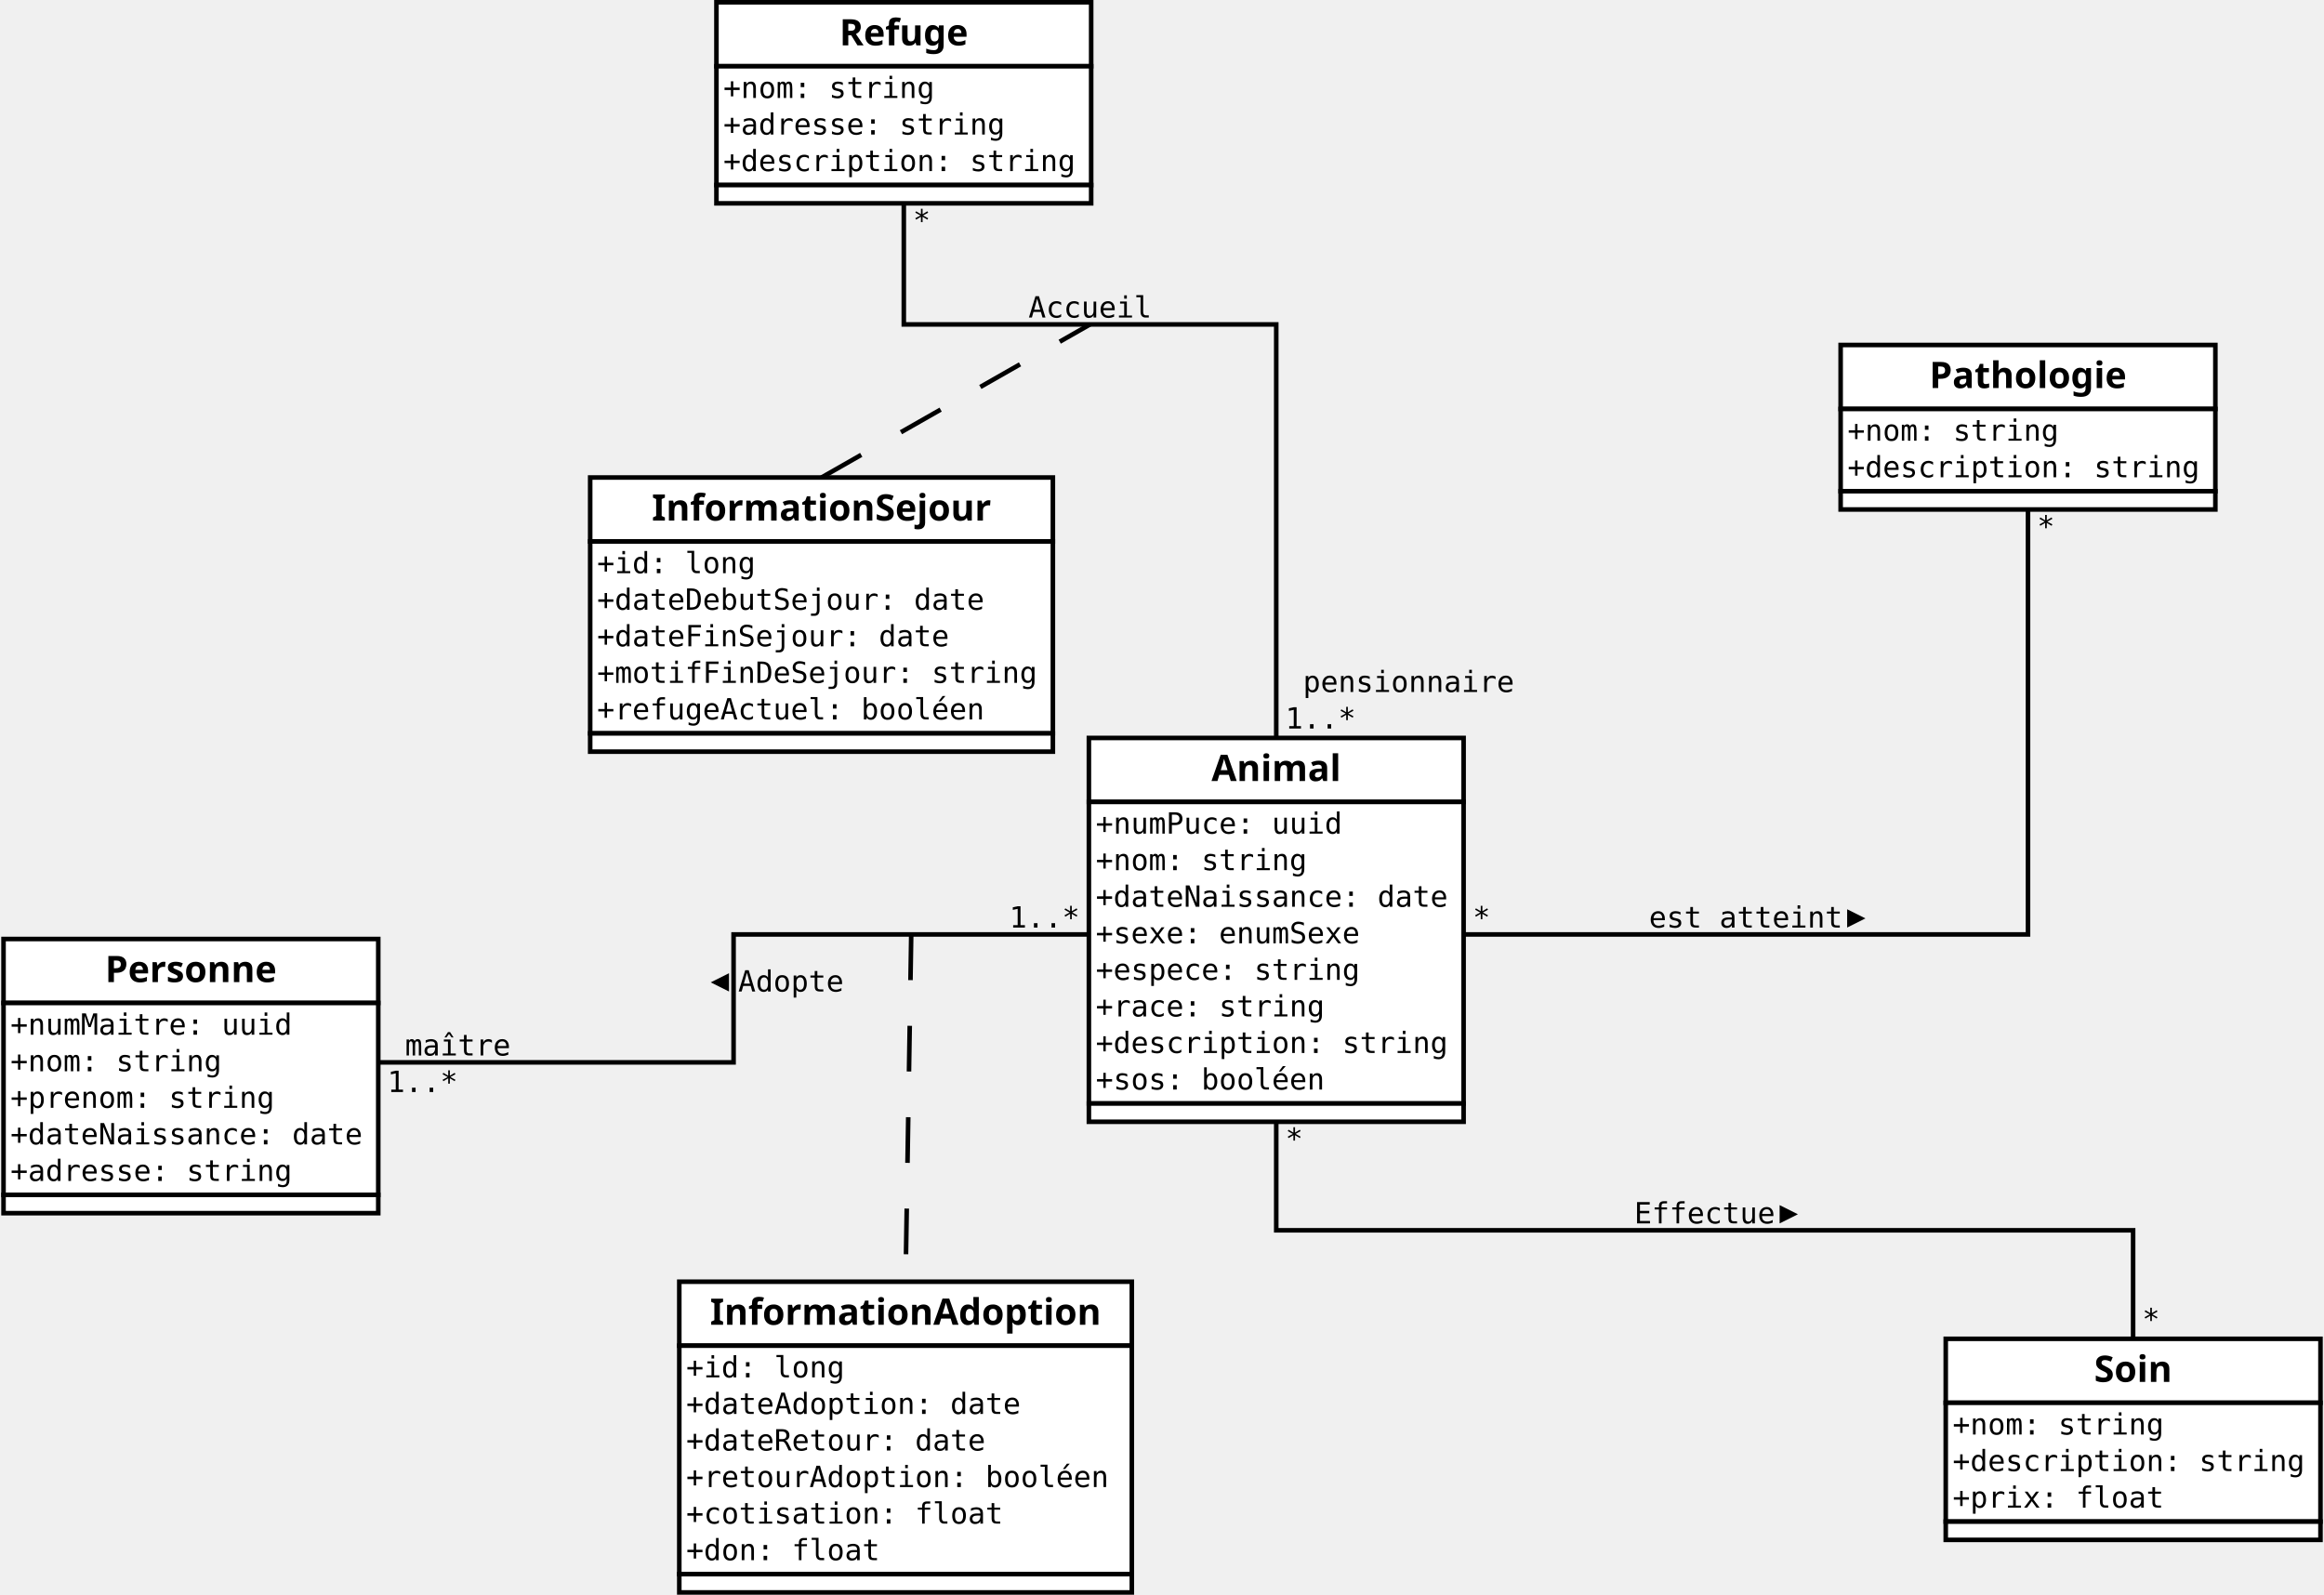
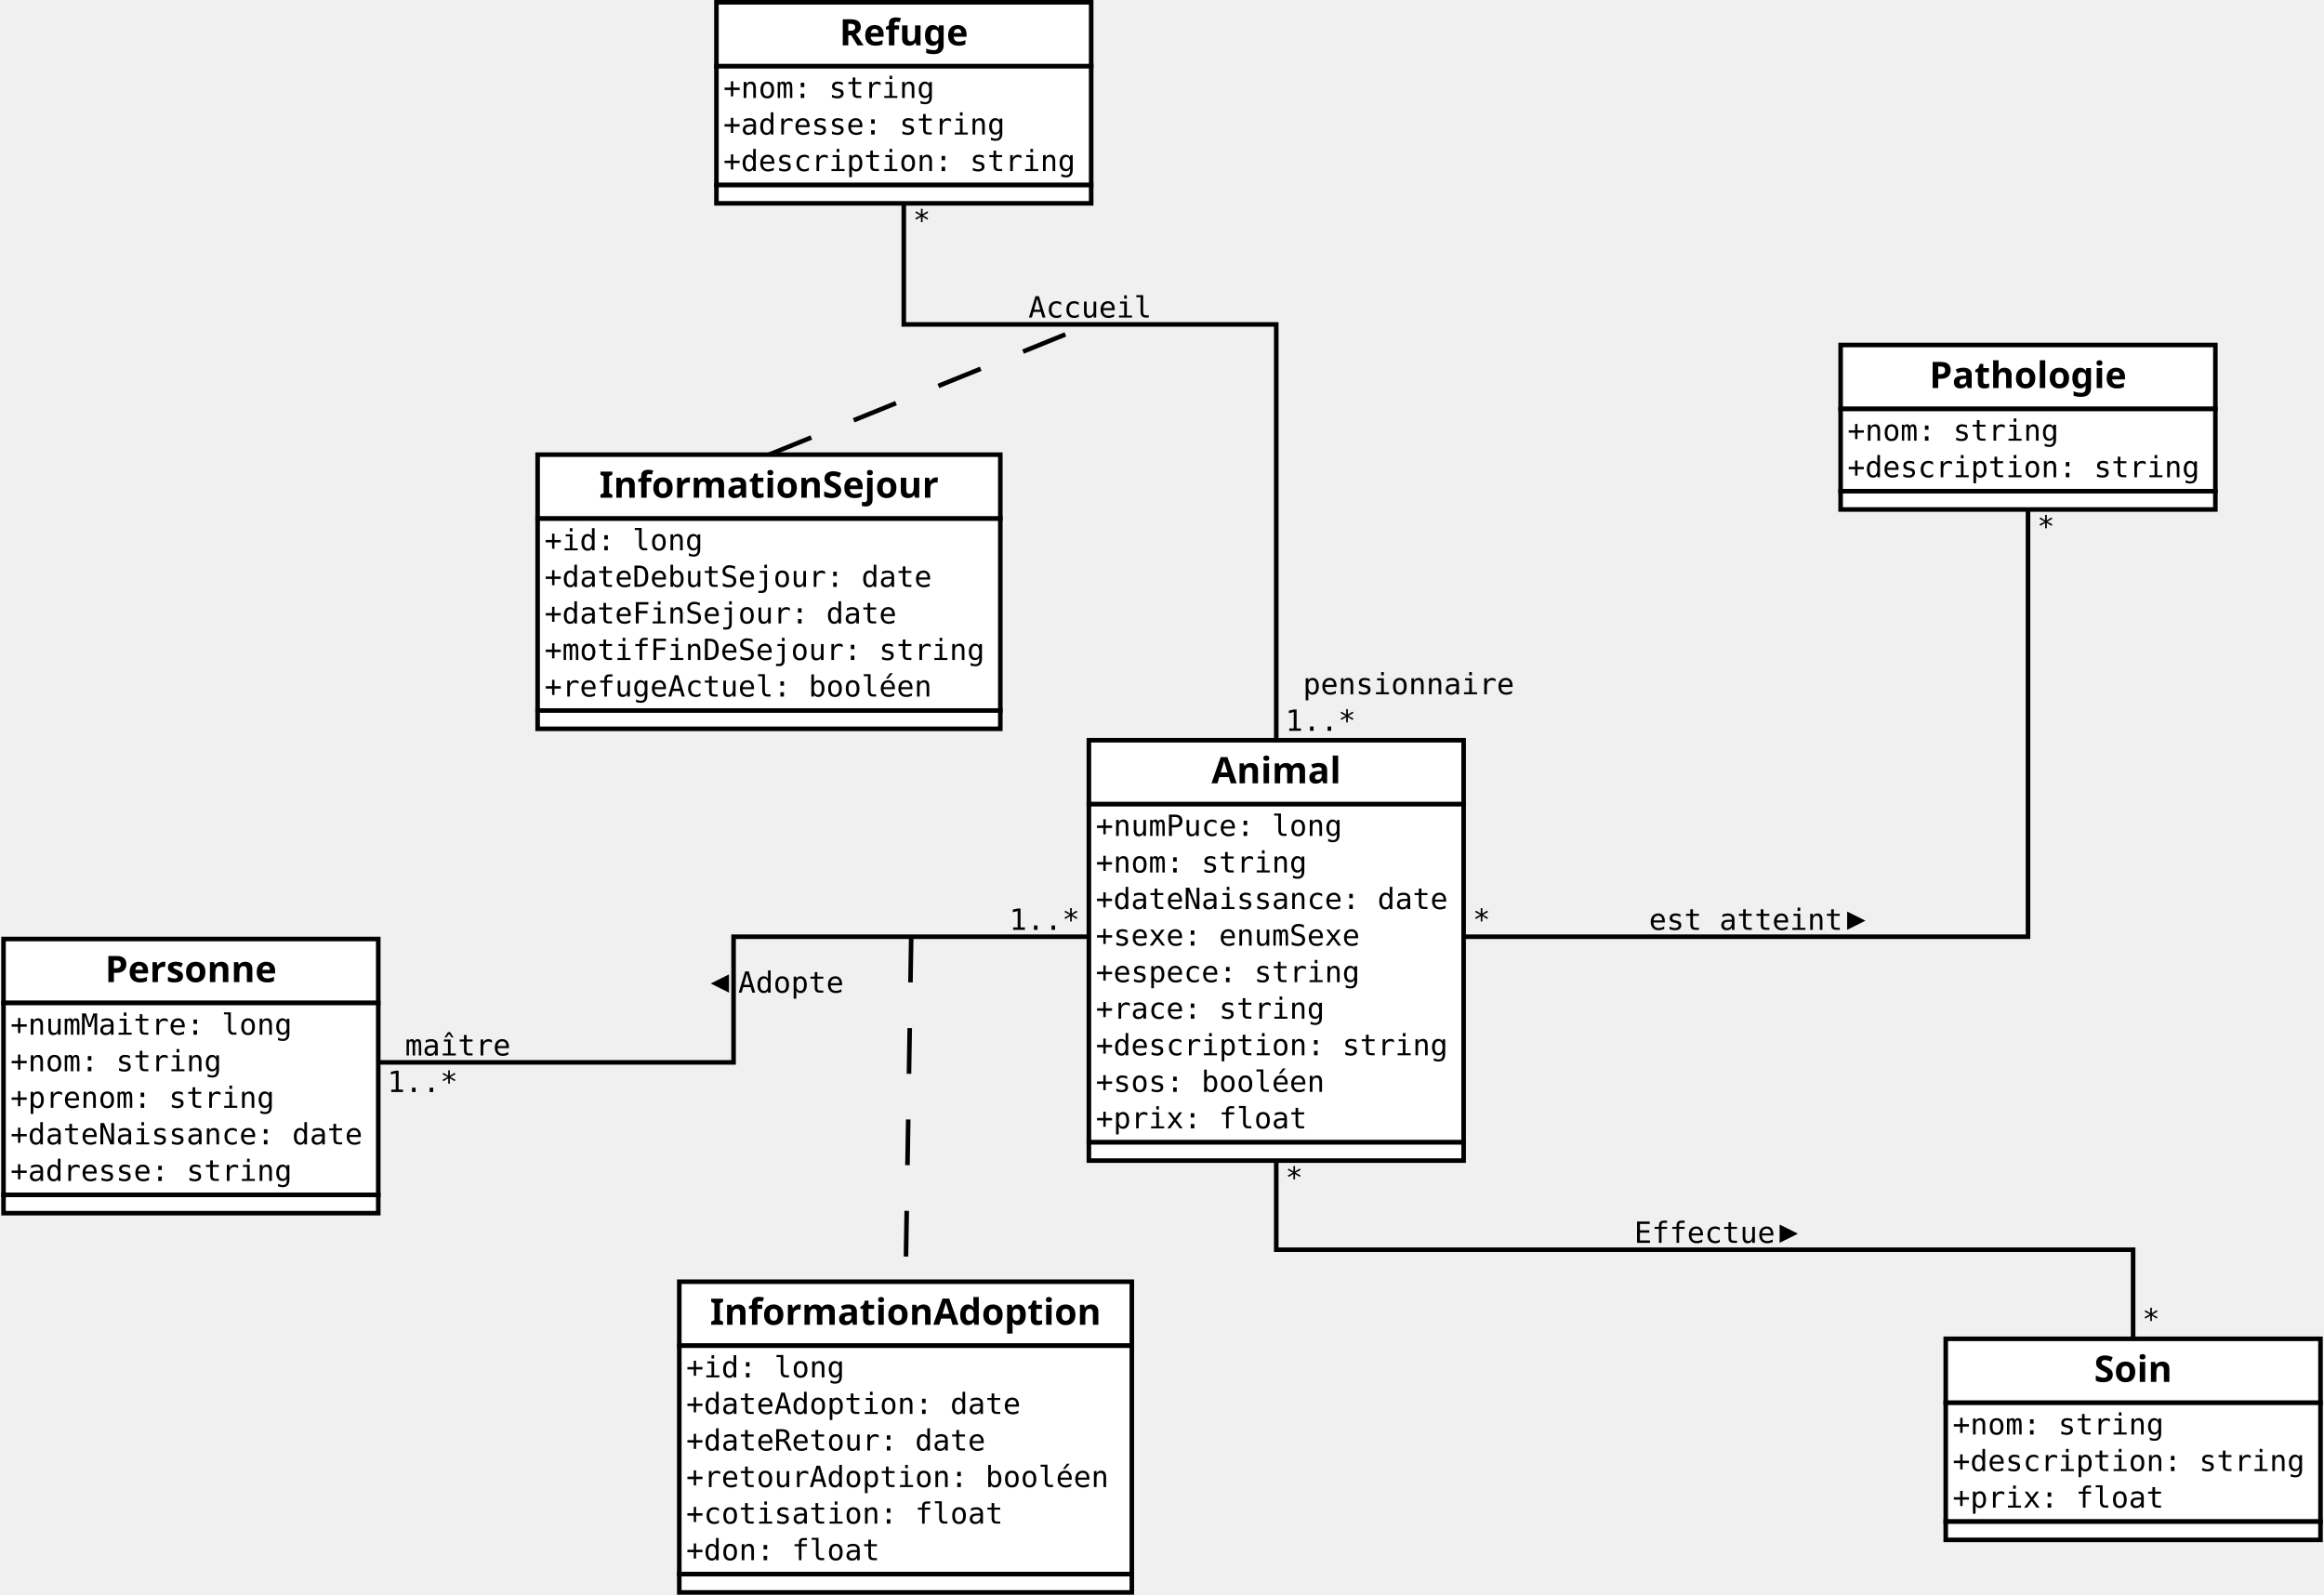
<svg xmlns="http://www.w3.org/2000/svg" width="51cm" height="35cm" viewBox="354 138 1016 698">
  <g id="Arrière-plan">
    <g>
-       <rect style="fill: #ffffff; fill-opacity: 1; stroke-opacity: 1; stroke-width: 2; stroke: #000000" x="830" y="461" width="164" height="28" />
-       <text font-size="16" style="fill: #000000; fill-opacity: 1; stroke: none;text-anchor:middle;font-family:sans-serif;font-style:normal;font-weight:700" x="912" y="479.852">Animal</text>
-       <rect style="fill: #ffffff; fill-opacity: 1; stroke-opacity: 1; stroke-width: 2; stroke: #000000" x="830" y="489" width="164" height="132" />
-       <text font-size="12.8" style="fill: #000000; fill-opacity: 1; stroke: none;text-anchor:start;font-family:monospace;font-style:normal;font-weight:normal" x="833" y="502.881">+numPuce: uuid</text>
-       <text font-size="12.8" style="fill: #000000; fill-opacity: 1; stroke: none;text-anchor:start;font-family:monospace;font-style:normal;font-weight:normal" x="833" y="518.881">+nom: string</text>
-       <text font-size="12.8" style="fill: #000000; fill-opacity: 1; stroke: none;text-anchor:start;font-family:monospace;font-style:normal;font-weight:normal" x="833" y="534.881">+dateNaissance: date</text>
-       <text font-size="12.8" style="fill: #000000; fill-opacity: 1; stroke: none;text-anchor:start;font-family:monospace;font-style:normal;font-weight:normal" x="833" y="550.881">+sexe: enumSexe</text>
-       <text font-size="12.8" style="fill: #000000; fill-opacity: 1; stroke: none;text-anchor:start;font-family:monospace;font-style:normal;font-weight:normal" x="833" y="566.881">+espece: string</text>
-       <text font-size="12.8" style="fill: #000000; fill-opacity: 1; stroke: none;text-anchor:start;font-family:monospace;font-style:normal;font-weight:normal" x="833" y="582.881">+race: string</text>
-       <text font-size="12.8" style="fill: #000000; fill-opacity: 1; stroke: none;text-anchor:start;font-family:monospace;font-style:normal;font-weight:normal" x="833" y="598.881">+description: string</text>
-       <text font-size="12.8" style="fill: #000000; fill-opacity: 1; stroke: none;text-anchor:start;font-family:monospace;font-style:normal;font-weight:normal" x="833" y="614.881">+sos: booléen</text>
-       <rect style="fill: #ffffff; fill-opacity: 1; stroke-opacity: 1; stroke-width: 2; stroke: #000000" x="830" y="621" width="164" height="8" />
+       <rect style="fill: #ffffff; fill-opacity: 1; stroke-opacity: 1; stroke-width: 2; stroke: #000000" x="830" y="462" width="164" height="28" />
+       <text font-size="16" style="fill: #000000; fill-opacity: 1; stroke: none;text-anchor:middle;font-family:sans-serif;font-style:normal;font-weight:700" x="912" y="480.852">Animal</text>
+       <rect style="fill: #ffffff; fill-opacity: 1; stroke-opacity: 1; stroke-width: 2; stroke: #000000" x="830" y="490" width="164" height="148" />
+       <text font-size="12.8" style="fill: #000000; fill-opacity: 1; stroke: none;text-anchor:start;font-family:monospace;font-style:normal;font-weight:normal" x="833" y="503.881">+numPuce: long</text>
+       <text font-size="12.8" style="fill: #000000; fill-opacity: 1; stroke: none;text-anchor:start;font-family:monospace;font-style:normal;font-weight:normal" x="833" y="519.881">+nom: string</text>
+       <text font-size="12.8" style="fill: #000000; fill-opacity: 1; stroke: none;text-anchor:start;font-family:monospace;font-style:normal;font-weight:normal" x="833" y="535.881">+dateNaissance: date</text>
+       <text font-size="12.8" style="fill: #000000; fill-opacity: 1; stroke: none;text-anchor:start;font-family:monospace;font-style:normal;font-weight:normal" x="833" y="551.881">+sexe: enumSexe</text>
+       <text font-size="12.8" style="fill: #000000; fill-opacity: 1; stroke: none;text-anchor:start;font-family:monospace;font-style:normal;font-weight:normal" x="833" y="567.881">+espece: string</text>
+       <text font-size="12.8" style="fill: #000000; fill-opacity: 1; stroke: none;text-anchor:start;font-family:monospace;font-style:normal;font-weight:normal" x="833" y="583.881">+race: string</text>
+       <text font-size="12.8" style="fill: #000000; fill-opacity: 1; stroke: none;text-anchor:start;font-family:monospace;font-style:normal;font-weight:normal" x="833" y="599.881">+description: string</text>
+       <text font-size="12.8" style="fill: #000000; fill-opacity: 1; stroke: none;text-anchor:start;font-family:monospace;font-style:normal;font-weight:normal" x="833" y="615.881">+sos: booléen</text>
+       <text font-size="12.8" style="fill: #000000; fill-opacity: 1; stroke: none;text-anchor:start;font-family:monospace;font-style:normal;font-weight:normal" x="833" y="631.881">+prix: float</text>
+       <rect style="fill: #ffffff; fill-opacity: 1; stroke-opacity: 1; stroke-width: 2; stroke: #000000" x="830" y="638" width="164" height="8" />
    </g>
    <g>
      <rect style="fill: #ffffff; fill-opacity: 1; stroke-opacity: 1; stroke-width: 2; stroke: #000000" x="667" y="139" width="164" height="28" />
      <text font-size="16" style="fill: #000000; fill-opacity: 1; stroke: none;text-anchor:middle;font-family:sans-serif;font-style:normal;font-weight:700" x="749" y="157.852">Refuge</text>
      <rect style="fill: #ffffff; fill-opacity: 1; stroke-opacity: 1; stroke-width: 2; stroke: #000000" x="667" y="167" width="164" height="52" />
      <text font-size="12.8" style="fill: #000000; fill-opacity: 1; stroke: none;text-anchor:start;font-family:monospace;font-style:normal;font-weight:normal" x="670" y="180.881">+nom: string</text>
      <text font-size="12.8" style="fill: #000000; fill-opacity: 1; stroke: none;text-anchor:start;font-family:monospace;font-style:normal;font-weight:normal" x="670" y="196.881">+adresse: string</text>
      <text font-size="12.8" style="fill: #000000; fill-opacity: 1; stroke: none;text-anchor:start;font-family:monospace;font-style:normal;font-weight:normal" x="670" y="212.881">+description: string</text>
      <rect style="fill: #ffffff; fill-opacity: 1; stroke-opacity: 1; stroke-width: 2; stroke: #000000" x="667" y="219" width="164" height="8" />
    </g>
    <g>
      <rect style="fill: #ffffff; fill-opacity: 1; stroke-opacity: 1; stroke-width: 2; stroke: #000000" x="355" y="549" width="164" height="28" />
      <text font-size="16" style="fill: #000000; fill-opacity: 1; stroke: none;text-anchor:middle;font-family:sans-serif;font-style:normal;font-weight:700" x="437" y="567.852">Personne</text>
      <rect style="fill: #ffffff; fill-opacity: 1; stroke-opacity: 1; stroke-width: 2; stroke: #000000" x="355" y="577" width="164" height="84" />
-       <text font-size="12.8" style="fill: #000000; fill-opacity: 1; stroke: none;text-anchor:start;font-family:monospace;font-style:normal;font-weight:normal" x="358" y="590.881">+numMaitre: uuid</text>
+       <text font-size="12.8" style="fill: #000000; fill-opacity: 1; stroke: none;text-anchor:start;font-family:monospace;font-style:normal;font-weight:normal" x="358" y="590.881">+numMaitre: long</text>
      <text font-size="12.8" style="fill: #000000; fill-opacity: 1; stroke: none;text-anchor:start;font-family:monospace;font-style:normal;font-weight:normal" x="358" y="606.881">+nom: string</text>
      <text font-size="12.8" style="fill: #000000; fill-opacity: 1; stroke: none;text-anchor:start;font-family:monospace;font-style:normal;font-weight:normal" x="358" y="622.881">+prenom: string</text>
      <text font-size="12.8" style="fill: #000000; fill-opacity: 1; stroke: none;text-anchor:start;font-family:monospace;font-style:normal;font-weight:normal" x="358" y="638.881">+dateNaissance: date</text>
      <text font-size="12.8" style="fill: #000000; fill-opacity: 1; stroke: none;text-anchor:start;font-family:monospace;font-style:normal;font-weight:normal" x="358" y="654.881">+adresse: string</text>
      <rect style="fill: #ffffff; fill-opacity: 1; stroke-opacity: 1; stroke-width: 2; stroke: #000000" x="355" y="661" width="164" height="8" />
    </g>
    <g>
      <rect style="fill: #ffffff; fill-opacity: 1; stroke-opacity: 1; stroke-width: 2; stroke: #000000" x="1159" y="289" width="164" height="28" />
      <text font-size="16" style="fill: #000000; fill-opacity: 1; stroke: none;text-anchor:middle;font-family:sans-serif;font-style:normal;font-weight:700" x="1241" y="307.852">Pathologie</text>
      <rect style="fill: #ffffff; fill-opacity: 1; stroke-opacity: 1; stroke-width: 2; stroke: #000000" x="1159" y="317" width="164" height="36" />
      <text font-size="12.8" style="fill: #000000; fill-opacity: 1; stroke: none;text-anchor:start;font-family:monospace;font-style:normal;font-weight:normal" x="1162" y="330.881">+nom: string</text>
      <text font-size="12.8" style="fill: #000000; fill-opacity: 1; stroke: none;text-anchor:start;font-family:monospace;font-style:normal;font-weight:normal" x="1162" y="346.881">+description: string</text>
      <rect style="fill: #ffffff; fill-opacity: 1; stroke-opacity: 1; stroke-width: 2; stroke: #000000" x="1159" y="353" width="164" height="8" />
    </g>
    <g>
-       <polyline style="fill: none; stroke-opacity: 1; stroke-width: 2; stroke: #000000" points="749,227 749,280 912,280 912,461 " />
+       <polyline style="fill: none; stroke-opacity: 1; stroke-width: 2; stroke: #000000" points="749,227 749,280 912,280 912,462 " />
      <text font-size="12.8" style="fill: #000000; fill-opacity: 1; stroke: none;text-anchor:middle;font-family:monospace;font-style:normal;font-weight:normal" x="830.5" y="276.981">Accueil</text>
      <text font-size="12.8" style="fill: #000000; fill-opacity: 1; stroke: none;text-anchor:start;font-family:monospace;font-style:normal;font-weight:normal" x="753" y="238.881">*</text>
-       <text xml:space="preserve" font-size="12.8" style="fill: #000000; fill-opacity: 1; stroke: none;text-anchor:start;font-family:monospace;font-style:normal;font-weight:normal" x="916" y="440.881"> pensionnaire</text>
-       <text font-size="12.8" style="fill: #000000; fill-opacity: 1; stroke: none;text-anchor:start;font-family:monospace;font-style:normal;font-weight:normal" x="916" y="456.881">1..*</text>
+       <text xml:space="preserve" font-size="12.8" style="fill: #000000; fill-opacity: 1; stroke: none;text-anchor:start;font-family:monospace;font-style:normal;font-weight:normal" x="916" y="441.881"> pensionnaire</text>
+       <text font-size="12.8" style="fill: #000000; fill-opacity: 1; stroke: none;text-anchor:start;font-family:monospace;font-style:normal;font-weight:normal" x="916" y="457.881">1..*</text>
    </g>
    <g>
-       <rect style="fill: #ffffff; fill-opacity: 1; stroke-opacity: 1; stroke-width: 2; stroke: #000000" x="611.744" y="347" width="202.5" height="28" />
-       <text font-size="16" style="fill: #000000; fill-opacity: 1; stroke: none;text-anchor:middle;font-family:sans-serif;font-style:normal;font-weight:700" x="712.994" y="365.852">InformationSejour</text>
-       <rect style="fill: #ffffff; fill-opacity: 1; stroke-opacity: 1; stroke-width: 2; stroke: #000000" x="611.744" y="375" width="202.5" height="84" />
-       <text font-size="12.8" style="fill: #000000; fill-opacity: 1; stroke: none;text-anchor:start;font-family:monospace;font-style:normal;font-weight:normal" x="614.744" y="388.881">+id: long</text>
-       <text font-size="12.8" style="fill: #000000; fill-opacity: 1; stroke: none;text-anchor:start;font-family:monospace;font-style:normal;font-weight:normal" x="614.744" y="404.881">+dateDebutSejour: date</text>
-       <text font-size="12.8" style="fill: #000000; fill-opacity: 1; stroke: none;text-anchor:start;font-family:monospace;font-style:normal;font-weight:normal" x="614.744" y="420.881">+dateFinSejour: date</text>
-       <text font-size="12.8" style="fill: #000000; fill-opacity: 1; stroke: none;text-anchor:start;font-family:monospace;font-style:normal;font-weight:normal" x="614.744" y="436.881">+motifFinDeSejour: string</text>
-       <text font-size="12.8" style="fill: #000000; fill-opacity: 1; stroke: none;text-anchor:start;font-family:monospace;font-style:normal;font-weight:normal" x="614.744" y="452.881">+refugeActuel: booléen</text>
-       <rect style="fill: #ffffff; fill-opacity: 1; stroke-opacity: 1; stroke-width: 2; stroke: #000000" x="611.744" y="459" width="202.5" height="8" />
+       <rect style="fill: #ffffff; fill-opacity: 1; stroke-opacity: 1; stroke-width: 2; stroke: #000000" x="588.744" y="337" width="202.5" height="28" />
+       <text font-size="16" style="fill: #000000; fill-opacity: 1; stroke: none;text-anchor:middle;font-family:sans-serif;font-style:normal;font-weight:700" x="689.994" y="355.852">InformationSejour</text>
+       <rect style="fill: #ffffff; fill-opacity: 1; stroke-opacity: 1; stroke-width: 2; stroke: #000000" x="588.744" y="365" width="202.5" height="84" />
+       <text font-size="12.8" style="fill: #000000; fill-opacity: 1; stroke: none;text-anchor:start;font-family:monospace;font-style:normal;font-weight:normal" x="591.744" y="378.881">+id: long</text>
+       <text font-size="12.8" style="fill: #000000; fill-opacity: 1; stroke: none;text-anchor:start;font-family:monospace;font-style:normal;font-weight:normal" x="591.744" y="394.881">+dateDebutSejour: date</text>
+       <text font-size="12.8" style="fill: #000000; fill-opacity: 1; stroke: none;text-anchor:start;font-family:monospace;font-style:normal;font-weight:normal" x="591.744" y="410.881">+dateFinSejour: date</text>
+       <text font-size="12.8" style="fill: #000000; fill-opacity: 1; stroke: none;text-anchor:start;font-family:monospace;font-style:normal;font-weight:normal" x="591.744" y="426.881">+motifFinDeSejour: string</text>
+       <text font-size="12.8" style="fill: #000000; fill-opacity: 1; stroke: none;text-anchor:start;font-family:monospace;font-style:normal;font-weight:normal" x="591.744" y="442.881">+refugeActuel: booléen</text>
+       <rect style="fill: #ffffff; fill-opacity: 1; stroke-opacity: 1; stroke-width: 2; stroke: #000000" x="588.744" y="449" width="202.5" height="8" />
    </g>
-     <line style="fill: none; stroke-opacity: 1; stroke-width: 2; stroke-dasharray: 20; stroke: #000000" x1="712.994" y1="347" x2="830.5" y2="280" />
+     <line style="fill: none; stroke-opacity: 1; stroke-width: 2; stroke-dasharray: 20; stroke: #000000" x1="689.994" y1="337" x2="830.5" y2="280" />
    <g>
-       <polyline style="fill: none; stroke-opacity: 1; stroke-width: 2; stroke: #000000" points="994,547 1241,547 1241,361 " />
-       <text font-size="12.8" style="fill: #000000; fill-opacity: 1; stroke: none;text-anchor:middle;font-family:monospace;font-style:normal;font-weight:normal" x="1117.5" y="543.981">est atteint</text>
-       <polygon style="fill: #000000; fill-opacity: 1; stroke: none" fill-rule="evenodd" points="1161.85,543.981 1161.85,535.981 1169.85,539.981 " />
-       <text font-size="12.8" style="fill: #000000; fill-opacity: 1; stroke: none;text-anchor:start;font-family:monospace;font-style:normal;font-weight:normal" x="998" y="543.981">*</text>
+       <polyline style="fill: none; stroke-opacity: 1; stroke-width: 2; stroke: #000000" points="994,548 1241,548 1241,361 " />
+       <text font-size="12.8" style="fill: #000000; fill-opacity: 1; stroke: none;text-anchor:middle;font-family:monospace;font-style:normal;font-weight:normal" x="1117.5" y="544.981">est atteint</text>
+       <polygon style="fill: #000000; fill-opacity: 1; stroke: none" fill-rule="evenodd" points="1161.85,544.981 1161.85,536.981 1169.85,540.981 " />
+       <text font-size="12.8" style="fill: #000000; fill-opacity: 1; stroke: none;text-anchor:start;font-family:monospace;font-style:normal;font-weight:normal" x="998" y="544.981">*</text>
      <text font-size="12.8" style="fill: #000000; fill-opacity: 1; stroke: none;text-anchor:start;font-family:monospace;font-style:normal;font-weight:normal" x="1245" y="372.881">*</text>
    </g>
    <g>
-       <polyline style="fill: none; stroke-opacity: 1; stroke-width: 2; stroke: #000000" points="830,547 674.5,547 674.5,603 519,603 " />
-       <text font-size="12.8" style="fill: #000000; fill-opacity: 1; stroke: none;text-anchor:start;font-family:monospace;font-style:normal;font-weight:normal" x="676.5" y="571.981">Adopte</text>
-       <polygon style="fill: #000000; fill-opacity: 1; stroke: none" fill-rule="evenodd" points="672.5,571.981 672.5,563.981 664.5,567.981 " />
-       <text font-size="12.8" style="fill: #000000; fill-opacity: 1; stroke: none;text-anchor:end;font-family:monospace;font-style:normal;font-weight:normal" x="826" y="543.981">1..*</text>
+       <polyline style="fill: none; stroke-opacity: 1; stroke-width: 2; stroke: #000000" points="830,548 674.5,548 674.5,603 519,603 " />
+       <text font-size="12.8" style="fill: #000000; fill-opacity: 1; stroke: none;text-anchor:start;font-family:monospace;font-style:normal;font-weight:normal" x="676.5" y="572.481">Adopte</text>
+       <polygon style="fill: #000000; fill-opacity: 1; stroke: none" fill-rule="evenodd" points="672.5,572.481 672.5,564.481 664.5,568.481 " />
+       <text font-size="12.8" style="fill: #000000; fill-opacity: 1; stroke: none;text-anchor:end;font-family:monospace;font-style:normal;font-weight:normal" x="826" y="544.981">1..*</text>
      <text xml:space="preserve" font-size="12.8" style="fill: #000000; fill-opacity: 1; stroke: none;text-anchor:start;font-family:monospace;font-style:normal;font-weight:normal" x="523" y="599.981"> maître</text>
      <text font-size="12.8" style="fill: #000000; fill-opacity: 1; stroke: none;text-anchor:start;font-family:monospace;font-style:normal;font-weight:normal" x="523" y="615.981">1..*</text>
    </g>
    <g>
      <rect style="fill: #ffffff; fill-opacity: 1; stroke-opacity: 1; stroke-width: 2; stroke: #000000" x="650.744" y="699" width="198.05" height="28" />
      <text font-size="16" style="fill: #000000; fill-opacity: 1; stroke: none;text-anchor:middle;font-family:sans-serif;font-style:normal;font-weight:700" x="749.769" y="717.852">InformationAdoption</text>
      <rect style="fill: #ffffff; fill-opacity: 1; stroke-opacity: 1; stroke-width: 2; stroke: #000000" x="650.744" y="727" width="198.05" height="100" />
      <text font-size="12.8" style="fill: #000000; fill-opacity: 1; stroke: none;text-anchor:start;font-family:monospace;font-style:normal;font-weight:normal" x="653.744" y="740.881">+id: long</text>
      <text font-size="12.8" style="fill: #000000; fill-opacity: 1; stroke: none;text-anchor:start;font-family:monospace;font-style:normal;font-weight:normal" x="653.744" y="756.881">+dateAdoption: date</text>
      <text font-size="12.8" style="fill: #000000; fill-opacity: 1; stroke: none;text-anchor:start;font-family:monospace;font-style:normal;font-weight:normal" x="653.744" y="772.881">+dateRetour: date</text>
      <text font-size="12.8" style="fill: #000000; fill-opacity: 1; stroke: none;text-anchor:start;font-family:monospace;font-style:normal;font-weight:normal" x="653.744" y="788.881">+retourAdoption: booléen</text>
      <text font-size="12.8" style="fill: #000000; fill-opacity: 1; stroke: none;text-anchor:start;font-family:monospace;font-style:normal;font-weight:normal" x="653.744" y="804.881">+cotisation: float</text>
      <text font-size="12.8" style="fill: #000000; fill-opacity: 1; stroke: none;text-anchor:start;font-family:monospace;font-style:normal;font-weight:normal" x="653.744" y="820.881">+don: float</text>
      <rect style="fill: #ffffff; fill-opacity: 1; stroke-opacity: 1; stroke-width: 2; stroke: #000000" x="650.744" y="827" width="198.05" height="8" />
    </g>
-     <line style="fill: none; stroke-opacity: 1; stroke-width: 2; stroke-dasharray: 20; stroke: #000000" x1="752.25" y1="547" x2="749.768" y2="699" />
+     <line style="fill: none; stroke-opacity: 1; stroke-width: 2; stroke-dasharray: 20; stroke: #000000" x1="752.25" y1="548" x2="749.768" y2="699" />
    <g>
      <rect style="fill: #ffffff; fill-opacity: 1; stroke-opacity: 1; stroke-width: 2; stroke: #000000" x="1205" y="724" width="164" height="28" />
      <text font-size="16" style="fill: #000000; fill-opacity: 1; stroke: none;text-anchor:middle;font-family:sans-serif;font-style:normal;font-weight:700" x="1287" y="742.852">Soin</text>
      <rect style="fill: #ffffff; fill-opacity: 1; stroke-opacity: 1; stroke-width: 2; stroke: #000000" x="1205" y="752" width="164" height="52" />
      <text font-size="12.8" style="fill: #000000; fill-opacity: 1; stroke: none;text-anchor:start;font-family:monospace;font-style:normal;font-weight:normal" x="1208" y="765.881">+nom: string</text>
      <text font-size="12.8" style="fill: #000000; fill-opacity: 1; stroke: none;text-anchor:start;font-family:monospace;font-style:normal;font-weight:normal" x="1208" y="781.881">+description: string</text>
      <text font-size="12.8" style="fill: #000000; fill-opacity: 1; stroke: none;text-anchor:start;font-family:monospace;font-style:normal;font-weight:normal" x="1208" y="797.881">+prix: float</text>
      <rect style="fill: #ffffff; fill-opacity: 1; stroke-opacity: 1; stroke-width: 2; stroke: #000000" x="1205" y="804" width="164" height="8" />
    </g>
    <g>
-       <polyline style="fill: none; stroke-opacity: 1; stroke-width: 2; stroke: #000000" points="912,629 912,676.5 1287,676.5 1287,724 " />
-       <text font-size="12.8" style="fill: #000000; fill-opacity: 1; stroke: none;text-anchor:middle;font-family:monospace;font-style:normal;font-weight:normal" x="1099.5" y="673.481">Effectue</text>
-       <polygon style="fill: #000000; fill-opacity: 1; stroke: none" fill-rule="evenodd" points="1132.3,673.481 1132.3,665.481 1140.3,669.481 " />
-       <text font-size="12.8" style="fill: #000000; fill-opacity: 1; stroke: none;text-anchor:start;font-family:monospace;font-style:normal;font-weight:normal" x="916" y="640.881">*</text>
+       <polyline style="fill: none; stroke-opacity: 1; stroke-width: 2; stroke: #000000" points="912,646 912,685 1287,685 1287,724 " />
+       <text font-size="12.8" style="fill: #000000; fill-opacity: 1; stroke: none;text-anchor:middle;font-family:monospace;font-style:normal;font-weight:normal" x="1099.5" y="681.981">Effectue</text>
+       <polygon style="fill: #000000; fill-opacity: 1; stroke: none" fill-rule="evenodd" points="1132.3,681.981 1132.3,673.981 1140.3,677.981 " />
+       <text font-size="12.8" style="fill: #000000; fill-opacity: 1; stroke: none;text-anchor:start;font-family:monospace;font-style:normal;font-weight:normal" x="916" y="657.881">*</text>
      <text font-size="12.8" style="fill: #000000; fill-opacity: 1; stroke: none;text-anchor:start;font-family:monospace;font-style:normal;font-weight:normal" x="1291" y="719.881">*</text>
    </g>
  </g>
</svg>
